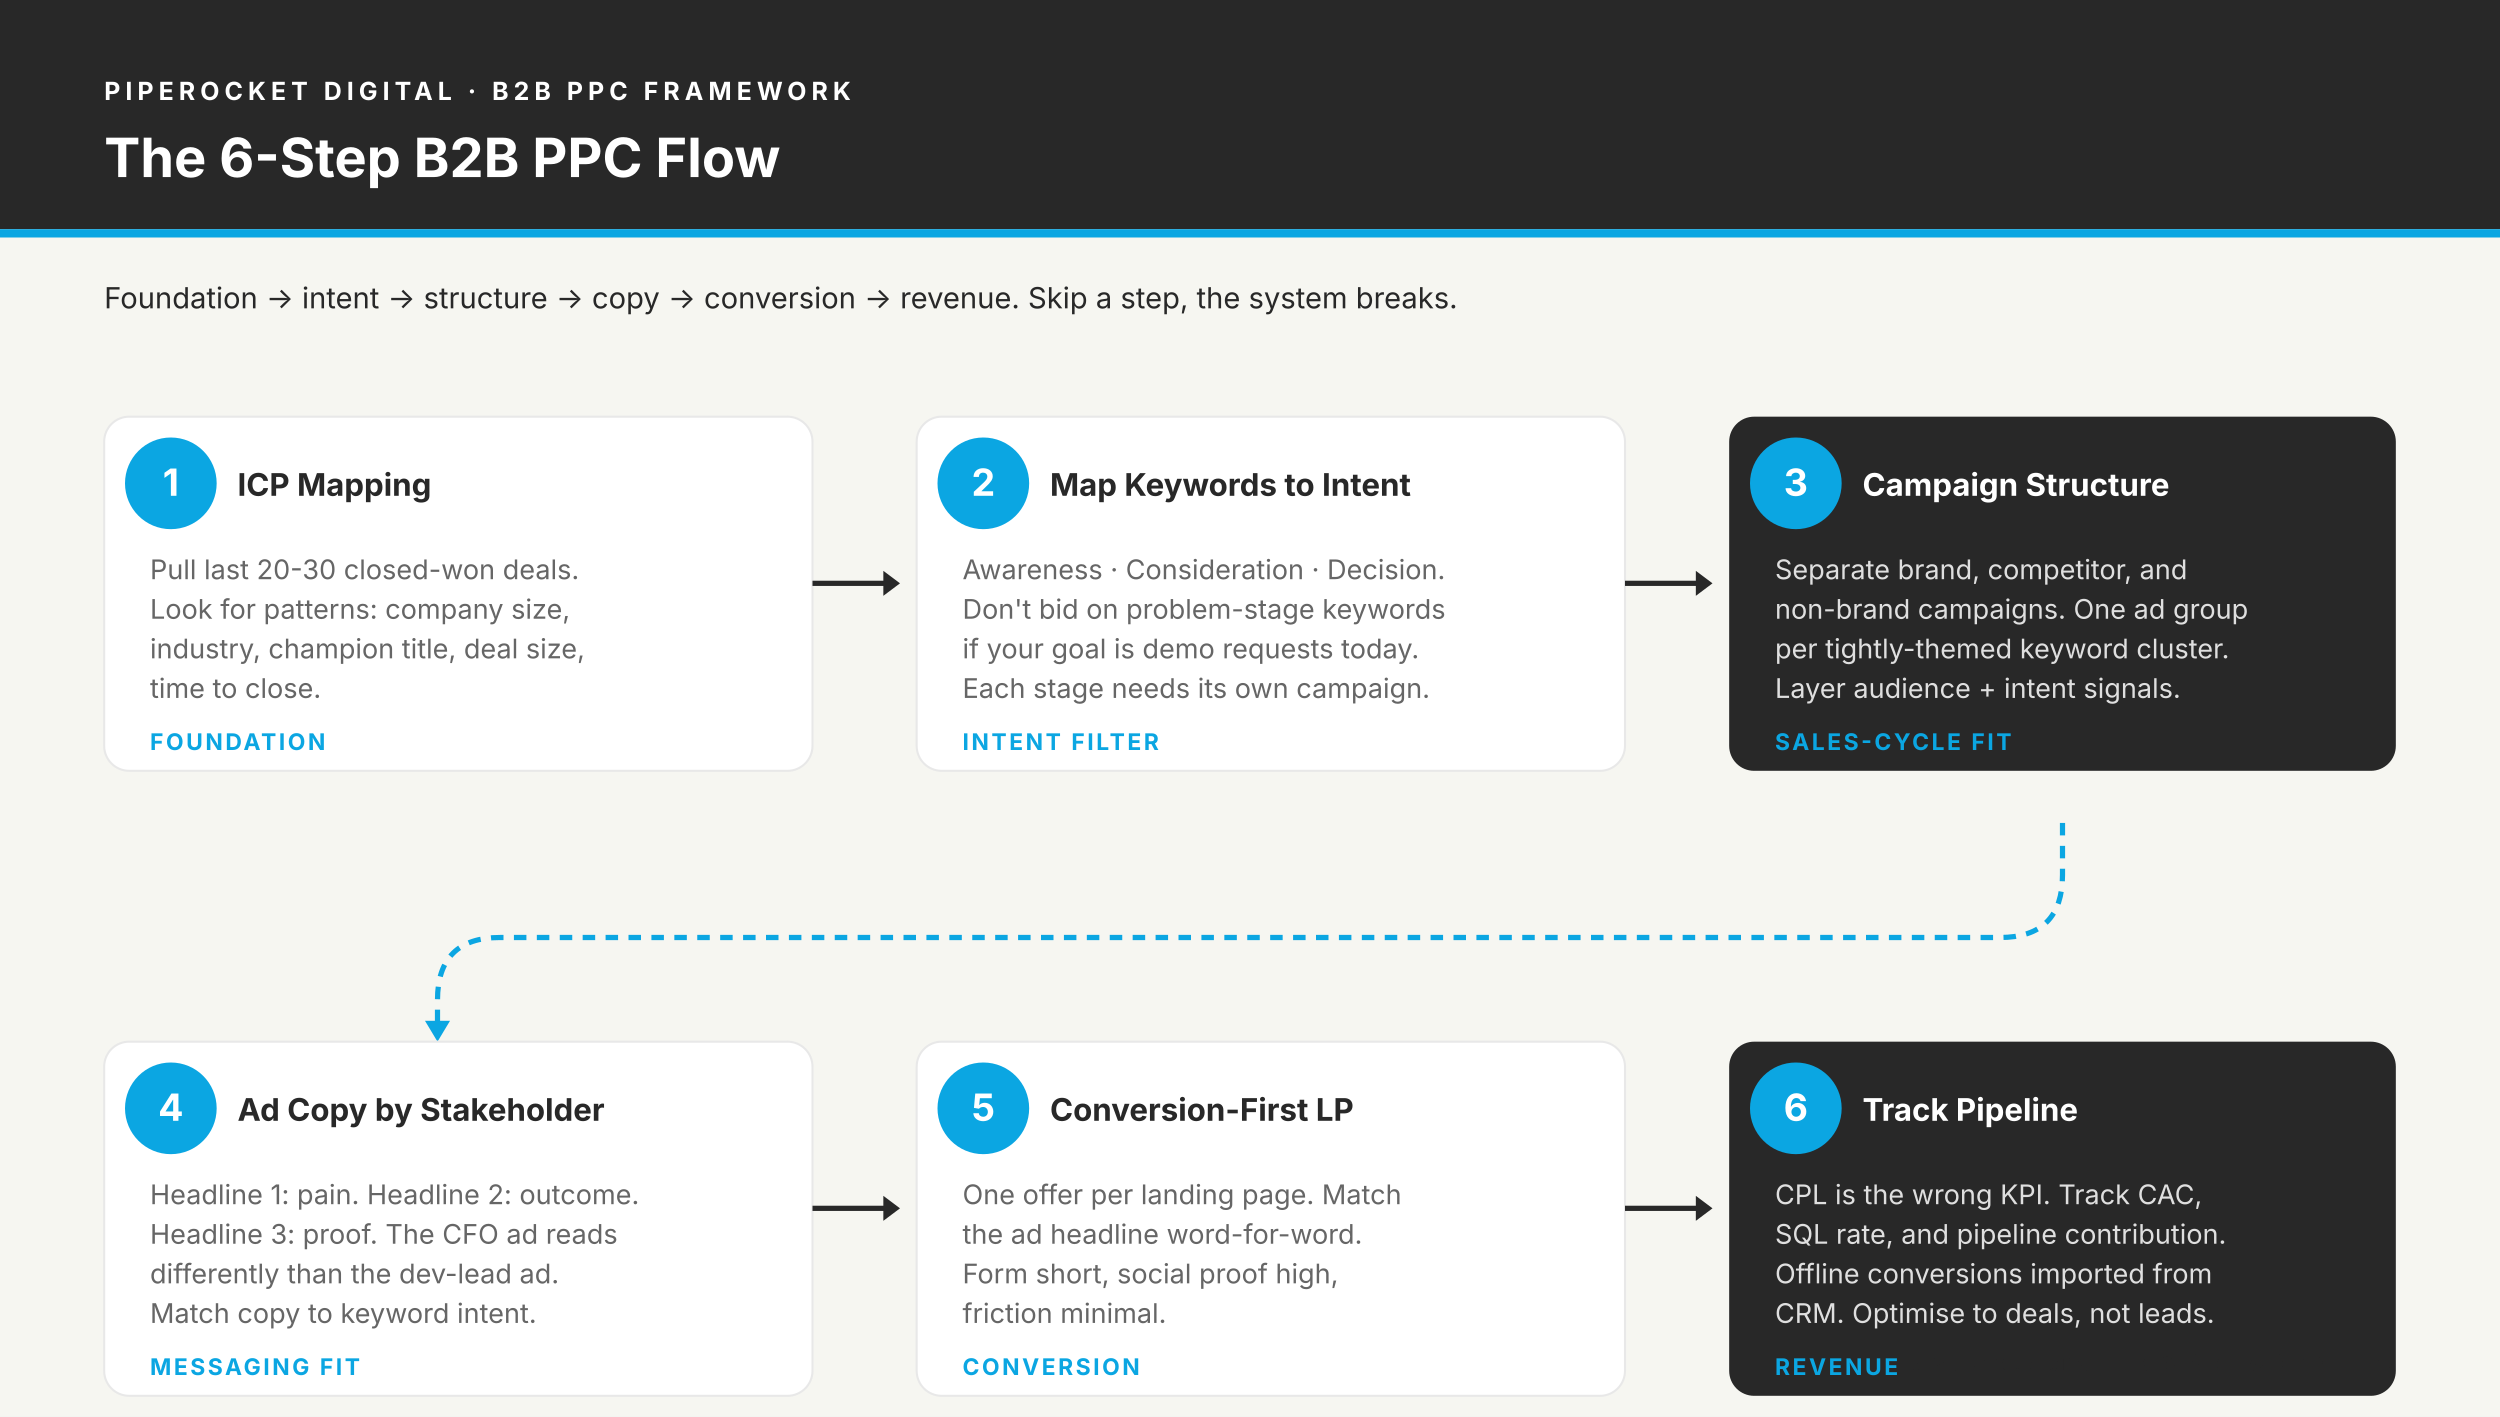
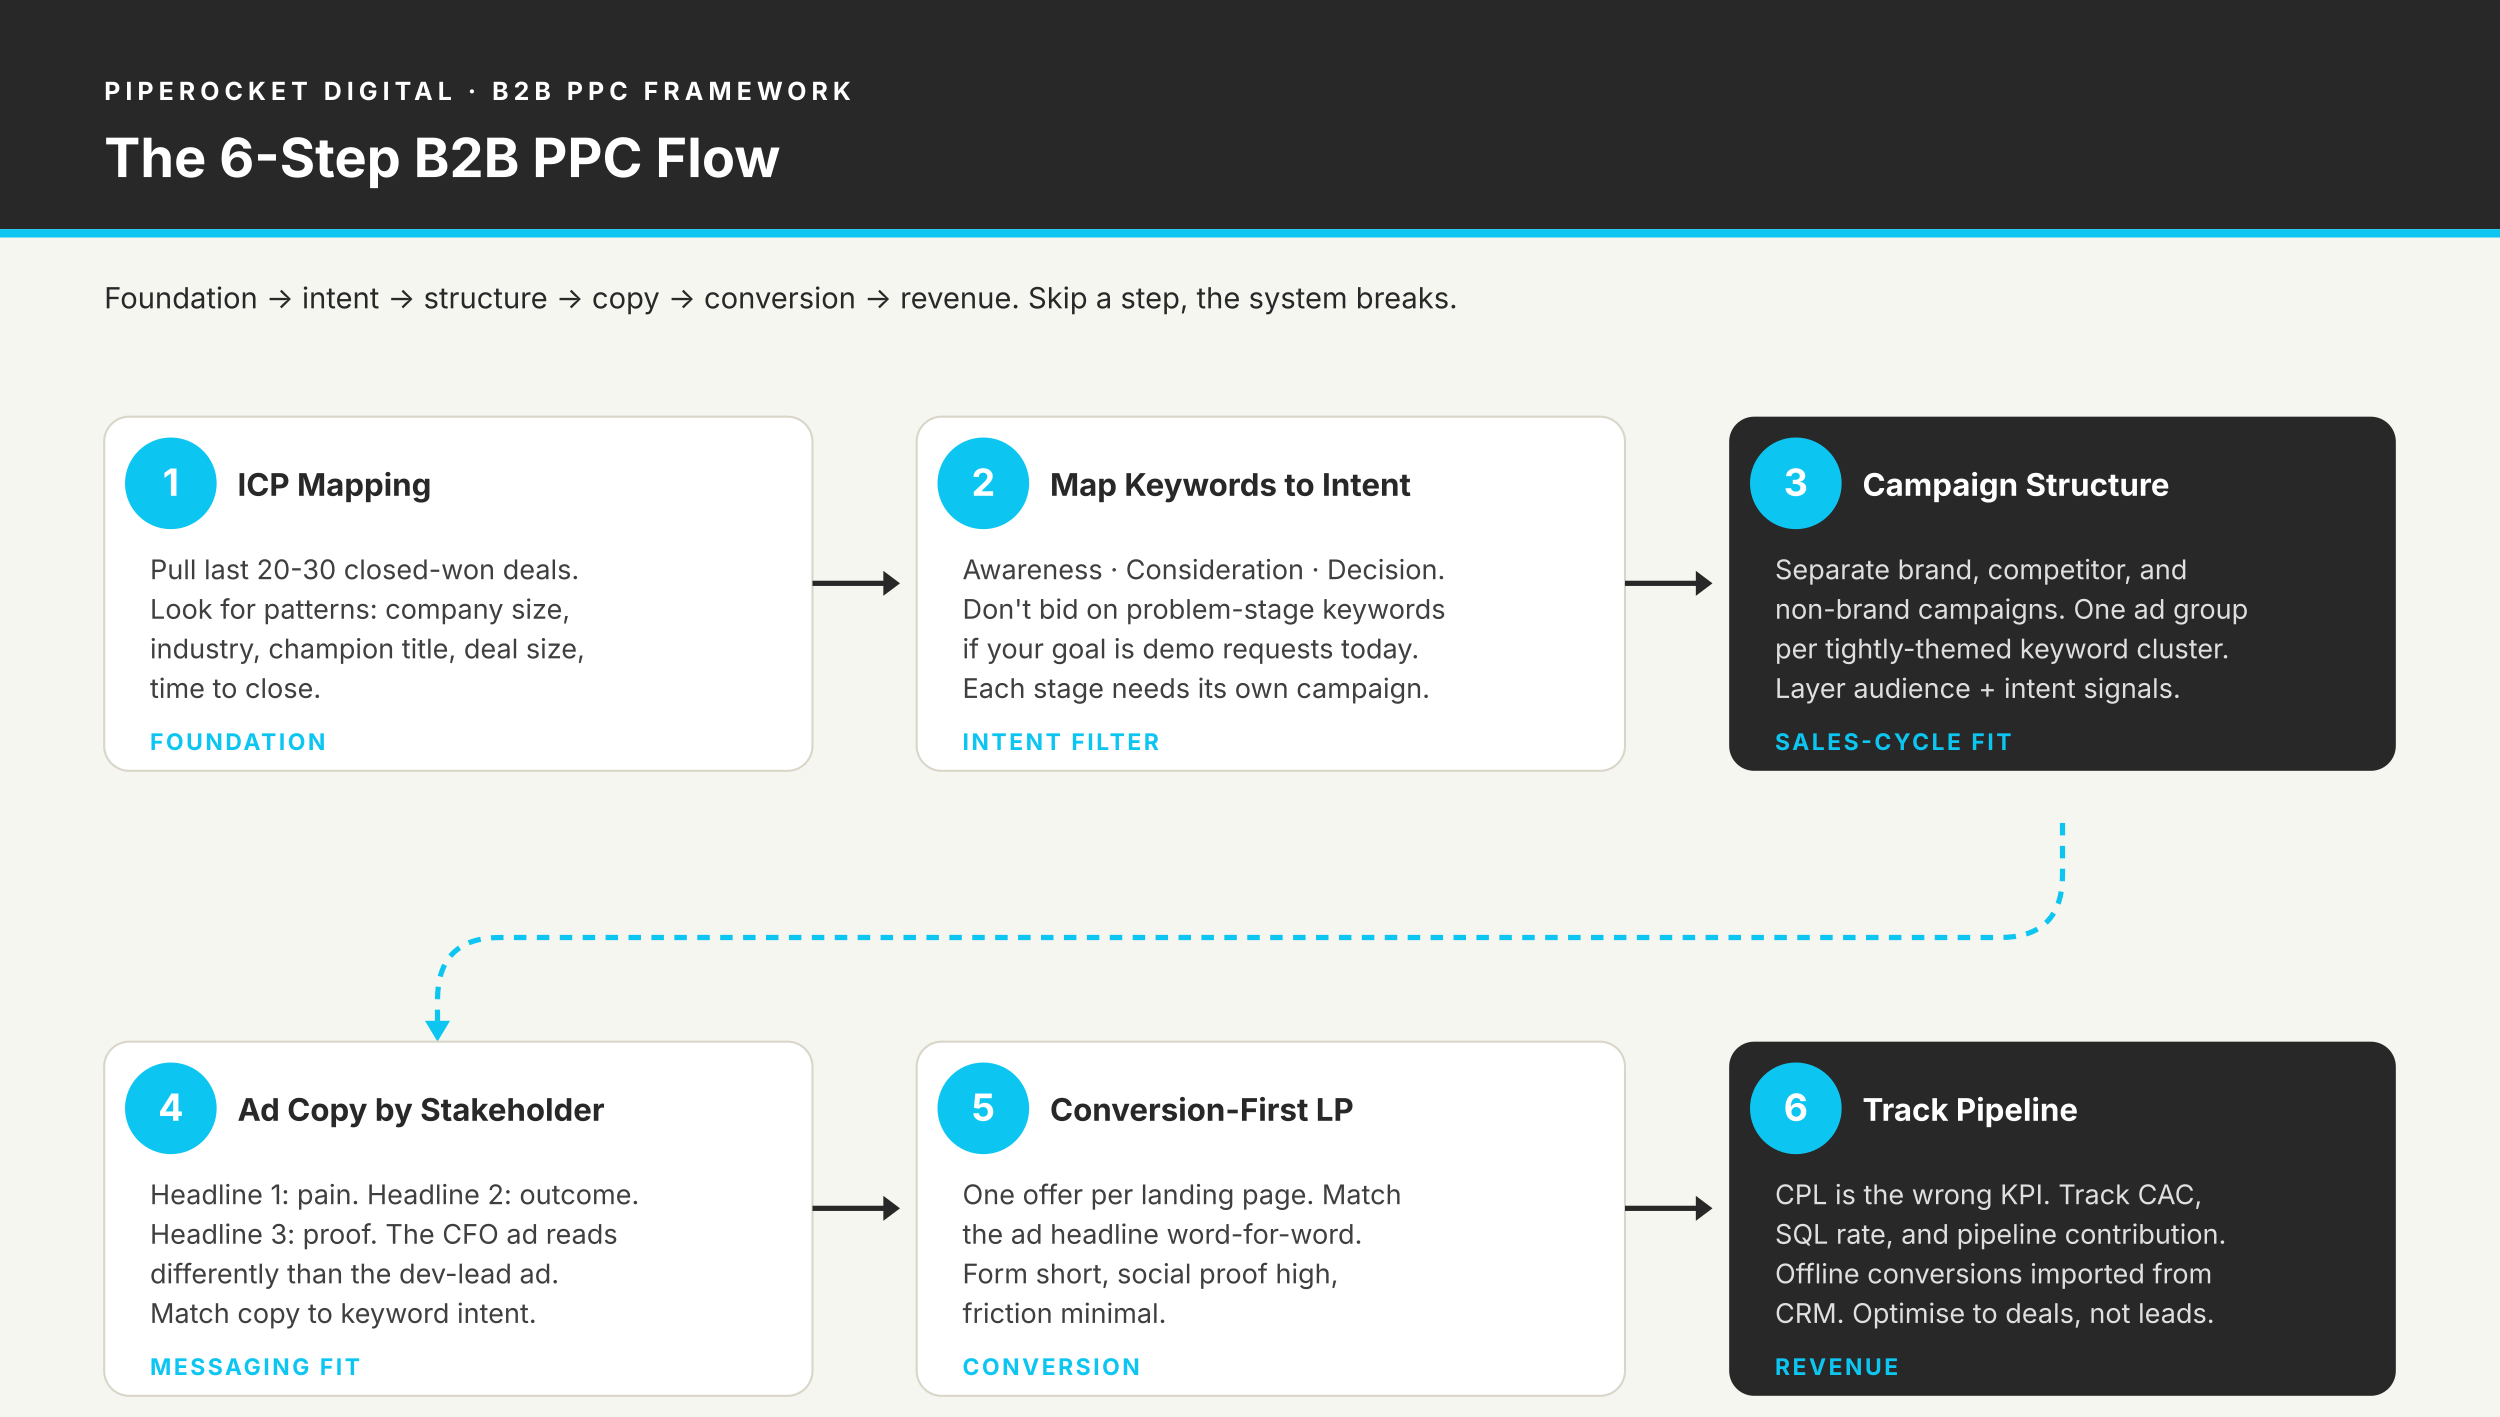
<svg xmlns="http://www.w3.org/2000/svg" viewBox="0 0 1200 680" role="img" aria-labelledby="title-ppc desc-ppc" font-family="Inter, -apple-system, BlinkMacSystemFont, 'Segoe UI', Arial, sans-serif">
  <rect width="1200" height="680" fill="#F6F6F1" />
  <rect x="0" y="0" width="1200" height="110" fill="#282828" />
  <text x="50" y="48" fill="#ffffff" font-size="12" font-weight="700" letter-spacing="2.4">PIPEROCKET DIGITAL · B2B PPC FRAMEWORK</text>
  <text x="50" y="85" fill="#ffffff" font-size="26" font-weight="700">The 6-Step B2B PPC Flow</text>
-   <rect x="0" y="110" width="1200" height="4" fill="#0BA6E2" />
+   <rect x="0" y="110" width="1200" height="4" fill="#0CC6F1" />
  <text x="50" y="148" fill="#282828" font-size="14">Foundation → intent → structure → copy → conversion → revenue. Skip a step, the system breaks.</text>
  <g transform="translate(50, 200)">
-     <rect width="340" height="170" rx="12" fill="#ffffff" stroke="#E8E8E8" />
-     <circle cx="32" cy="32" r="22" fill="#0BA6E2" />
+     <rect width="340" height="170" rx="12" fill="#ffffff" stroke="#D9D5C9" />
+     <circle cx="32" cy="32" r="22" fill="#0CC6F1" />
    <text x="32" y="38" fill="#ffffff" font-size="18" font-weight="700" text-anchor="middle">1</text>
    <text x="64" y="38" fill="#282828" font-size="15" font-weight="700">ICP Mapping</text>
-     <text x="22" y="78" fill="#666" font-size="13">Pull last 20-30 closed-won deals.</text>
-     <text x="22" y="97" fill="#666" font-size="13">Look for patterns: company size,</text>
-     <text x="22" y="116" fill="#666" font-size="13">industry, champion title, deal size,</text>
-     <text x="22" y="135" fill="#666" font-size="13">time to close.</text>
-     <text x="22" y="160" fill="#0BA6E2" font-size="11" font-weight="700" letter-spacing="1.2">FOUNDATION</text>
+     <text x="22" y="78" fill="#3F3F3F" font-size="13">Pull last 20-30 closed-won deals.</text>
+     <text x="22" y="97" fill="#3F3F3F" font-size="13">Look for patterns: company size,</text>
+     <text x="22" y="116" fill="#3F3F3F" font-size="13">industry, champion title, deal size,</text>
+     <text x="22" y="135" fill="#3F3F3F" font-size="13">time to close.</text>
+     <text x="22" y="160" fill="#0CC6F1" font-size="11" font-weight="700" letter-spacing="1.2">FOUNDATION</text>
  </g>
  <g transform="translate(390, 280)">
    <line x1="0" y1="0" x2="40" y2="0" stroke="#282828" stroke-width="2.5" />
    <polygon points="34,-6 42,0 34,6" fill="#282828" />
  </g>
  <g transform="translate(440, 200)">
-     <rect width="340" height="170" rx="12" fill="#ffffff" stroke="#E8E8E8" />
-     <circle cx="32" cy="32" r="22" fill="#0BA6E2" />
+     <rect width="340" height="170" rx="12" fill="#ffffff" stroke="#D9D5C9" />
+     <circle cx="32" cy="32" r="22" fill="#0CC6F1" />
    <text x="32" y="38" fill="#ffffff" font-size="18" font-weight="700" text-anchor="middle">2</text>
    <text x="64" y="38" fill="#282828" font-size="15" font-weight="700">Map Keywords to Intent</text>
-     <text x="22" y="78" fill="#666" font-size="13">Awareness · Consideration · Decision.</text>
-     <text x="22" y="97" fill="#666" font-size="13">Don't bid on problem-stage keywords</text>
-     <text x="22" y="116" fill="#666" font-size="13">if your goal is demo requests today.</text>
-     <text x="22" y="135" fill="#666" font-size="13">Each stage needs its own campaign.</text>
-     <text x="22" y="160" fill="#0BA6E2" font-size="11" font-weight="700" letter-spacing="1.2">INTENT FILTER</text>
+     <text x="22" y="78" fill="#3F3F3F" font-size="13">Awareness · Consideration · Decision.</text>
+     <text x="22" y="97" fill="#3F3F3F" font-size="13">Don't bid on problem-stage keywords</text>
+     <text x="22" y="116" fill="#3F3F3F" font-size="13">if your goal is demo requests today.</text>
+     <text x="22" y="135" fill="#3F3F3F" font-size="13">Each stage needs its own campaign.</text>
+     <text x="22" y="160" fill="#0CC6F1" font-size="11" font-weight="700" letter-spacing="1.2">INTENT FILTER</text>
  </g>
  <g transform="translate(780, 280)">
    <line x1="0" y1="0" x2="40" y2="0" stroke="#282828" stroke-width="2.5" />
    <polygon points="34,-6 42,0 34,6" fill="#282828" />
  </g>
  <g transform="translate(830, 200)">
    <rect width="320" height="170" rx="12" fill="#282828" />
-     <circle cx="32" cy="32" r="22" fill="#0BA6E2" />
+     <circle cx="32" cy="32" r="22" fill="#0CC6F1" />
    <text x="32" y="38" fill="#ffffff" font-size="18" font-weight="700" text-anchor="middle">3</text>
    <text x="64" y="38" fill="#ffffff" font-size="15" font-weight="700">Campaign Structure</text>
    <text x="22" y="78" fill="rgba(255,255,255,0.85)" font-size="13">Separate brand, competitor, and</text>
    <text x="22" y="97" fill="rgba(255,255,255,0.85)" font-size="13">non-brand campaigns. One ad group</text>
    <text x="22" y="116" fill="rgba(255,255,255,0.85)" font-size="13">per tightly-themed keyword cluster.</text>
    <text x="22" y="135" fill="rgba(255,255,255,0.85)" font-size="13">Layer audience + intent signals.</text>
-     <text x="22" y="160" fill="#0BA6E2" font-size="11" font-weight="700" letter-spacing="1.2">SALES-CYCLE FIT</text>
+     <text x="22" y="160" fill="#0CC6F1" font-size="11" font-weight="700" letter-spacing="1.2">SALES-CYCLE FIT</text>
  </g>
-   <path d="M 990,395 L 990,420 Q 990,450 960,450 L 240,450 Q 210,450 210,480 L 210,495" stroke="#0BA6E2" stroke-width="2.5" fill="none" stroke-dasharray="6,5" />
-   <polygon points="204,490 210,500 216,490" fill="#0BA6E2" />
+   <path d="M 990,395 L 990,420 Q 990,450 960,450 L 240,450 Q 210,450 210,480 L 210,495" stroke="#0CC6F1" stroke-width="2.5" fill="none" stroke-dasharray="6,5" />
+   <polygon points="204,490 210,500 216,490" fill="#0CC6F1" />
  <g transform="translate(50, 500)">
-     <rect width="340" height="170" rx="12" fill="#ffffff" stroke="#E8E8E8" />
-     <circle cx="32" cy="32" r="22" fill="#0BA6E2" />
+     <rect width="340" height="170" rx="12" fill="#ffffff" stroke="#D9D5C9" />
+     <circle cx="32" cy="32" r="22" fill="#0CC6F1" />
    <text x="32" y="38" fill="#ffffff" font-size="18" font-weight="700" text-anchor="middle">4</text>
    <text x="64" y="38" fill="#282828" font-size="15" font-weight="700">Ad Copy by Stakeholder</text>
-     <text x="22" y="78" fill="#666" font-size="13">Headline 1: pain. Headline 2: outcome.</text>
-     <text x="22" y="97" fill="#666" font-size="13">Headline 3: proof. The CFO ad reads</text>
-     <text x="22" y="116" fill="#666" font-size="13">differently than the dev-lead ad.</text>
-     <text x="22" y="135" fill="#666" font-size="13">Match copy to keyword intent.</text>
-     <text x="22" y="160" fill="#0BA6E2" font-size="11" font-weight="700" letter-spacing="1.2">MESSAGING FIT</text>
+     <text x="22" y="78" fill="#3F3F3F" font-size="13">Headline 1: pain. Headline 2: outcome.</text>
+     <text x="22" y="97" fill="#3F3F3F" font-size="13">Headline 3: proof. The CFO ad reads</text>
+     <text x="22" y="116" fill="#3F3F3F" font-size="13">differently than the dev-lead ad.</text>
+     <text x="22" y="135" fill="#3F3F3F" font-size="13">Match copy to keyword intent.</text>
+     <text x="22" y="160" fill="#0CC6F1" font-size="11" font-weight="700" letter-spacing="1.2">MESSAGING FIT</text>
  </g>
  <g transform="translate(390, 580)">
    <line x1="0" y1="0" x2="40" y2="0" stroke="#282828" stroke-width="2.5" />
    <polygon points="34,-6 42,0 34,6" fill="#282828" />
  </g>
  <g transform="translate(440, 500)">
-     <rect width="340" height="170" rx="12" fill="#ffffff" stroke="#E8E8E8" />
-     <circle cx="32" cy="32" r="22" fill="#0BA6E2" />
+     <rect width="340" height="170" rx="12" fill="#ffffff" stroke="#D9D5C9" />
+     <circle cx="32" cy="32" r="22" fill="#0CC6F1" />
    <text x="32" y="38" fill="#ffffff" font-size="18" font-weight="700" text-anchor="middle">5</text>
    <text x="64" y="38" fill="#282828" font-size="15" font-weight="700">Conversion-First LP</text>
-     <text x="22" y="78" fill="#666" font-size="13">One offer per landing page. Match</text>
-     <text x="22" y="97" fill="#666" font-size="13">the ad headline word-for-word.</text>
-     <text x="22" y="116" fill="#666" font-size="13">Form short, social proof high,</text>
-     <text x="22" y="135" fill="#666" font-size="13">friction minimal.</text>
-     <text x="22" y="160" fill="#0BA6E2" font-size="11" font-weight="700" letter-spacing="1.2">CONVERSION</text>
+     <text x="22" y="78" fill="#3F3F3F" font-size="13">One offer per landing page. Match</text>
+     <text x="22" y="97" fill="#3F3F3F" font-size="13">the ad headline word-for-word.</text>
+     <text x="22" y="116" fill="#3F3F3F" font-size="13">Form short, social proof high,</text>
+     <text x="22" y="135" fill="#3F3F3F" font-size="13">friction minimal.</text>
+     <text x="22" y="160" fill="#0CC6F1" font-size="11" font-weight="700" letter-spacing="1.2">CONVERSION</text>
  </g>
  <g transform="translate(780, 580)">
    <line x1="0" y1="0" x2="40" y2="0" stroke="#282828" stroke-width="2.5" />
    <polygon points="34,-6 42,0 34,6" fill="#282828" />
  </g>
  <g transform="translate(830, 500)">
    <rect width="320" height="170" rx="12" fill="#282828" />
-     <circle cx="32" cy="32" r="22" fill="#0BA6E2" />
+     <circle cx="32" cy="32" r="22" fill="#0CC6F1" />
    <text x="32" y="38" fill="#ffffff" font-size="18" font-weight="700" text-anchor="middle">6</text>
    <text x="64" y="38" fill="#ffffff" font-size="15" font-weight="700">Track Pipeline</text>
    <text x="22" y="78" fill="rgba(255,255,255,0.85)" font-size="13">CPL is the wrong KPI. Track CAC,</text>
    <text x="22" y="97" fill="rgba(255,255,255,0.85)" font-size="13">SQL rate, and pipeline contribution.</text>
    <text x="22" y="116" fill="rgba(255,255,255,0.85)" font-size="13">Offline conversions imported from</text>
    <text x="22" y="135" fill="rgba(255,255,255,0.85)" font-size="13">CRM. Optimise to deals, not leads.</text>
-     <text x="22" y="160" fill="#0BA6E2" font-size="11" font-weight="700" letter-spacing="1.2">REVENUE</text>
+     <text x="22" y="160" fill="#0CC6F1" font-size="11" font-weight="700" letter-spacing="1.2">REVENUE</text>
  </g>
  <text x="1150" y="658" fill="rgba(40,40,40,0.5)" font-size="11" text-anchor="end">piperocket.digital · The 6-Step B2B PPC Flow</text>
</svg>
